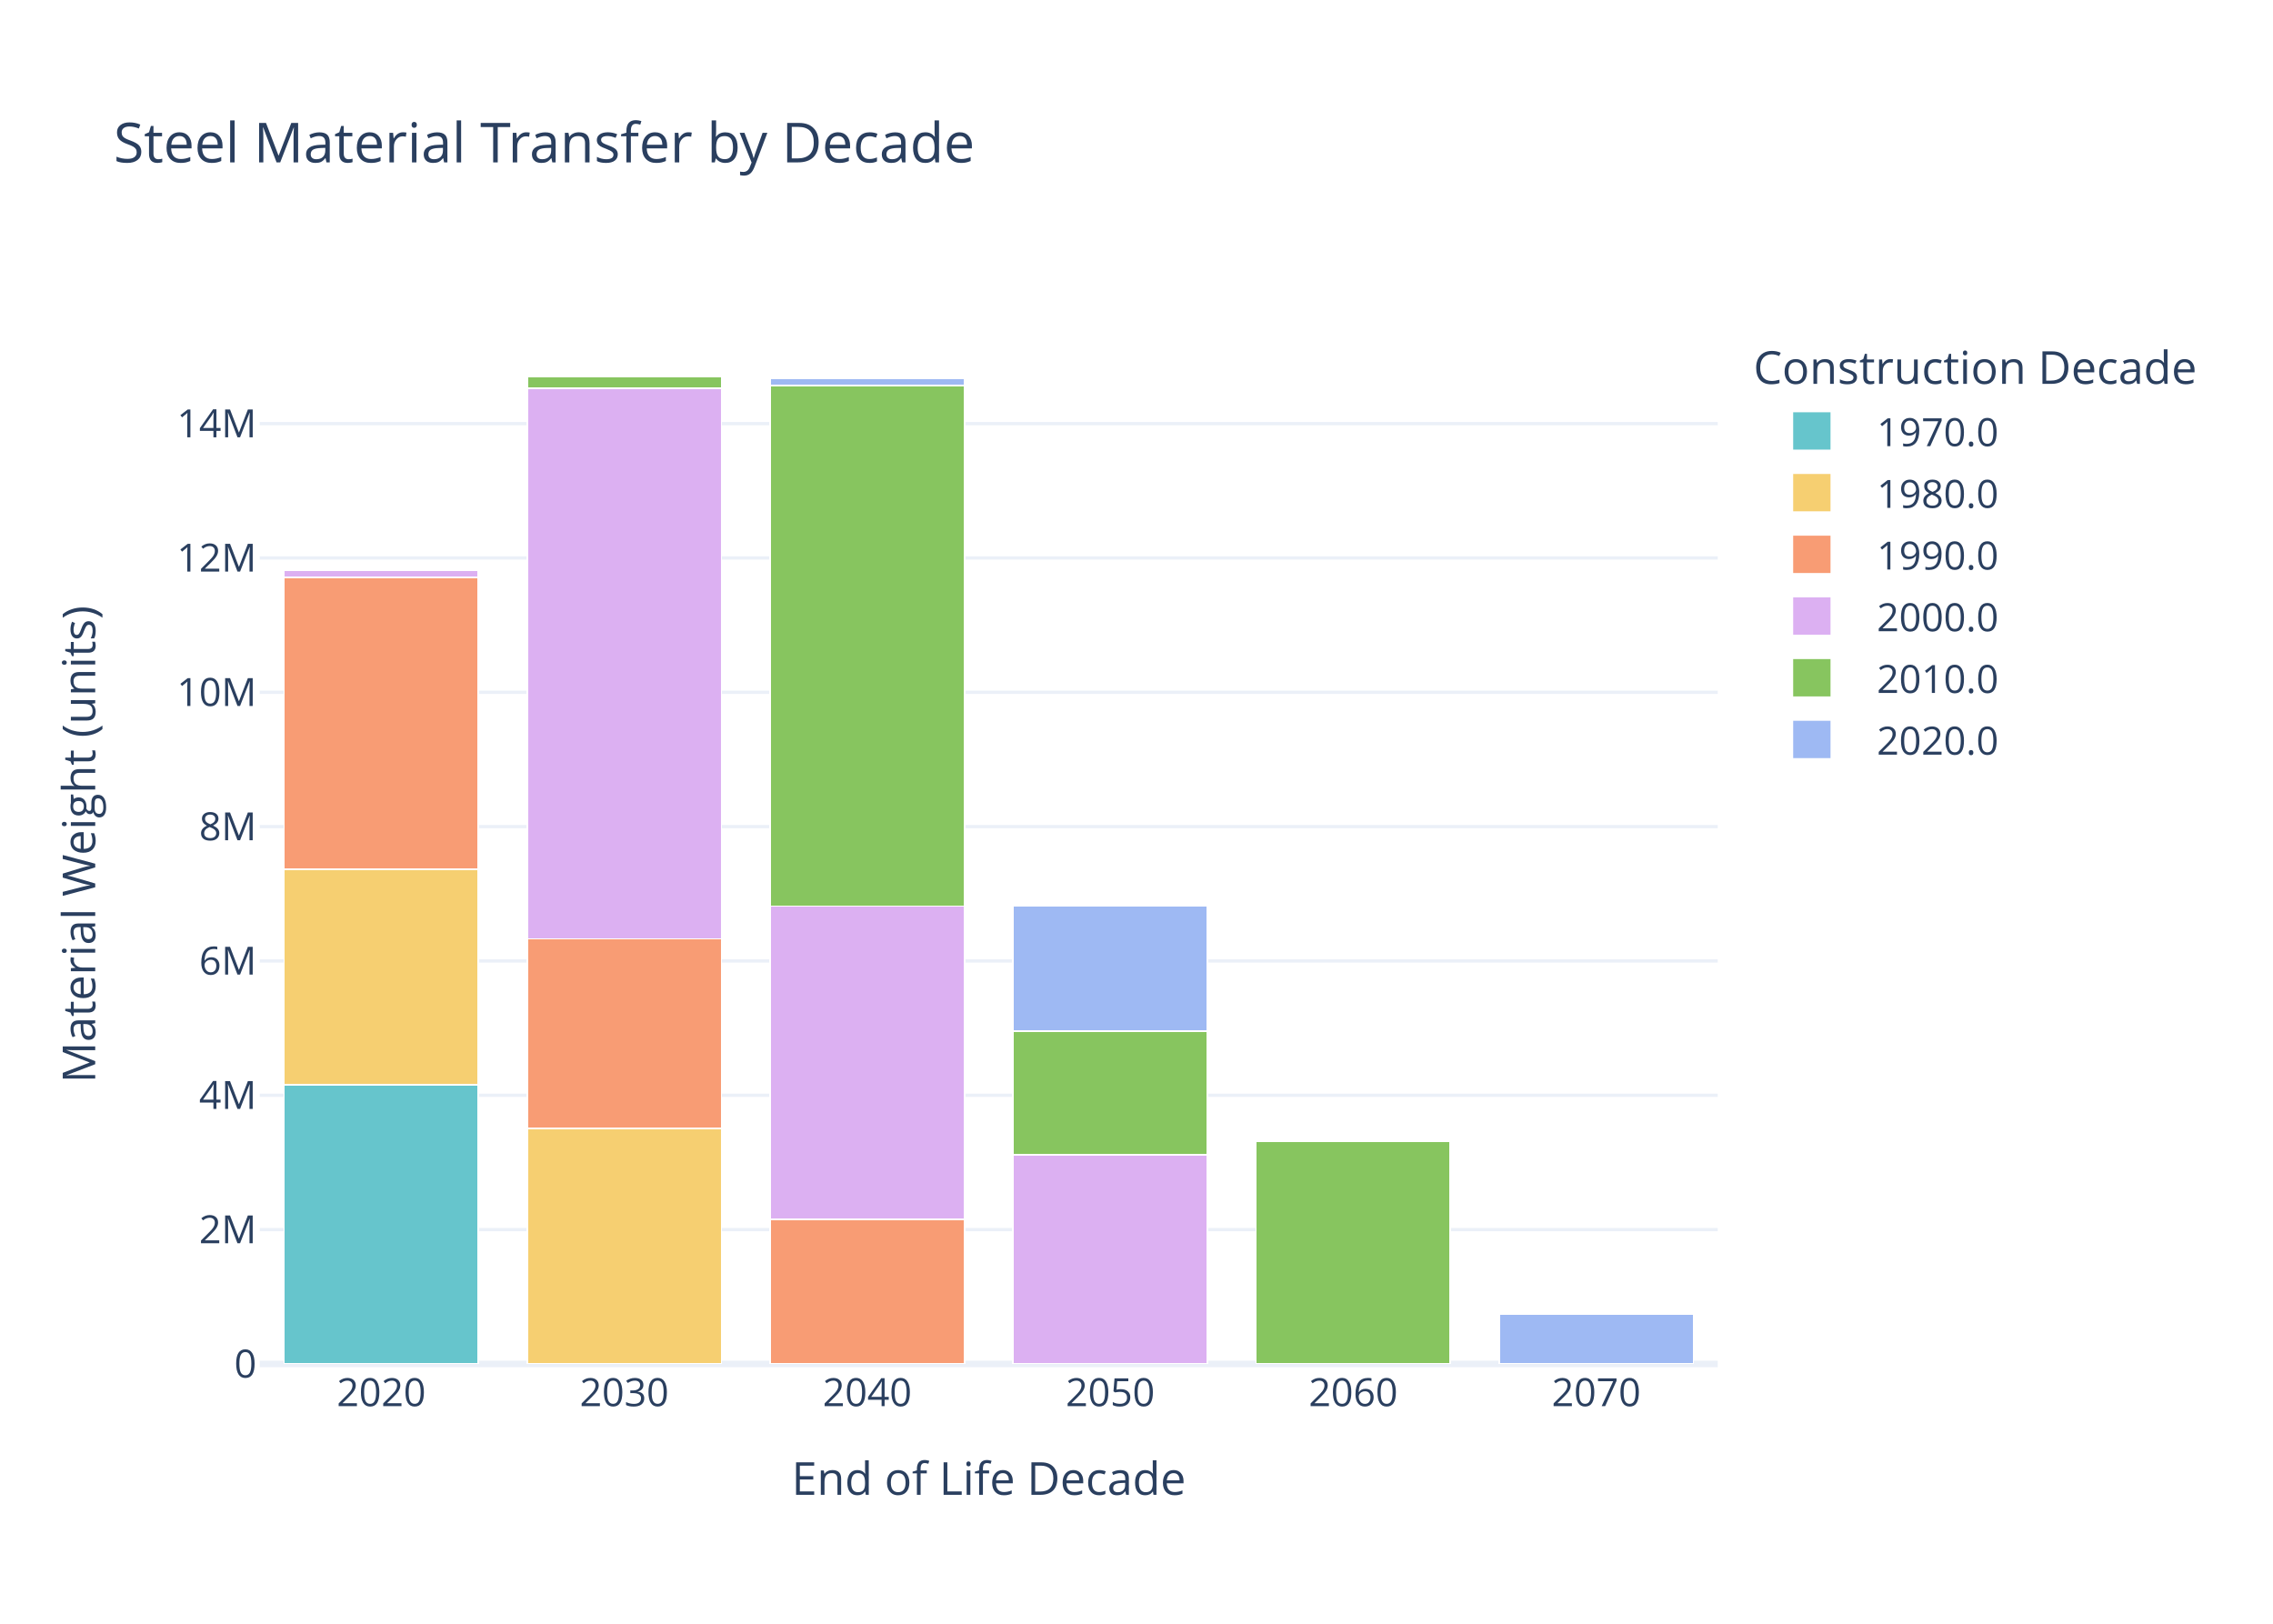
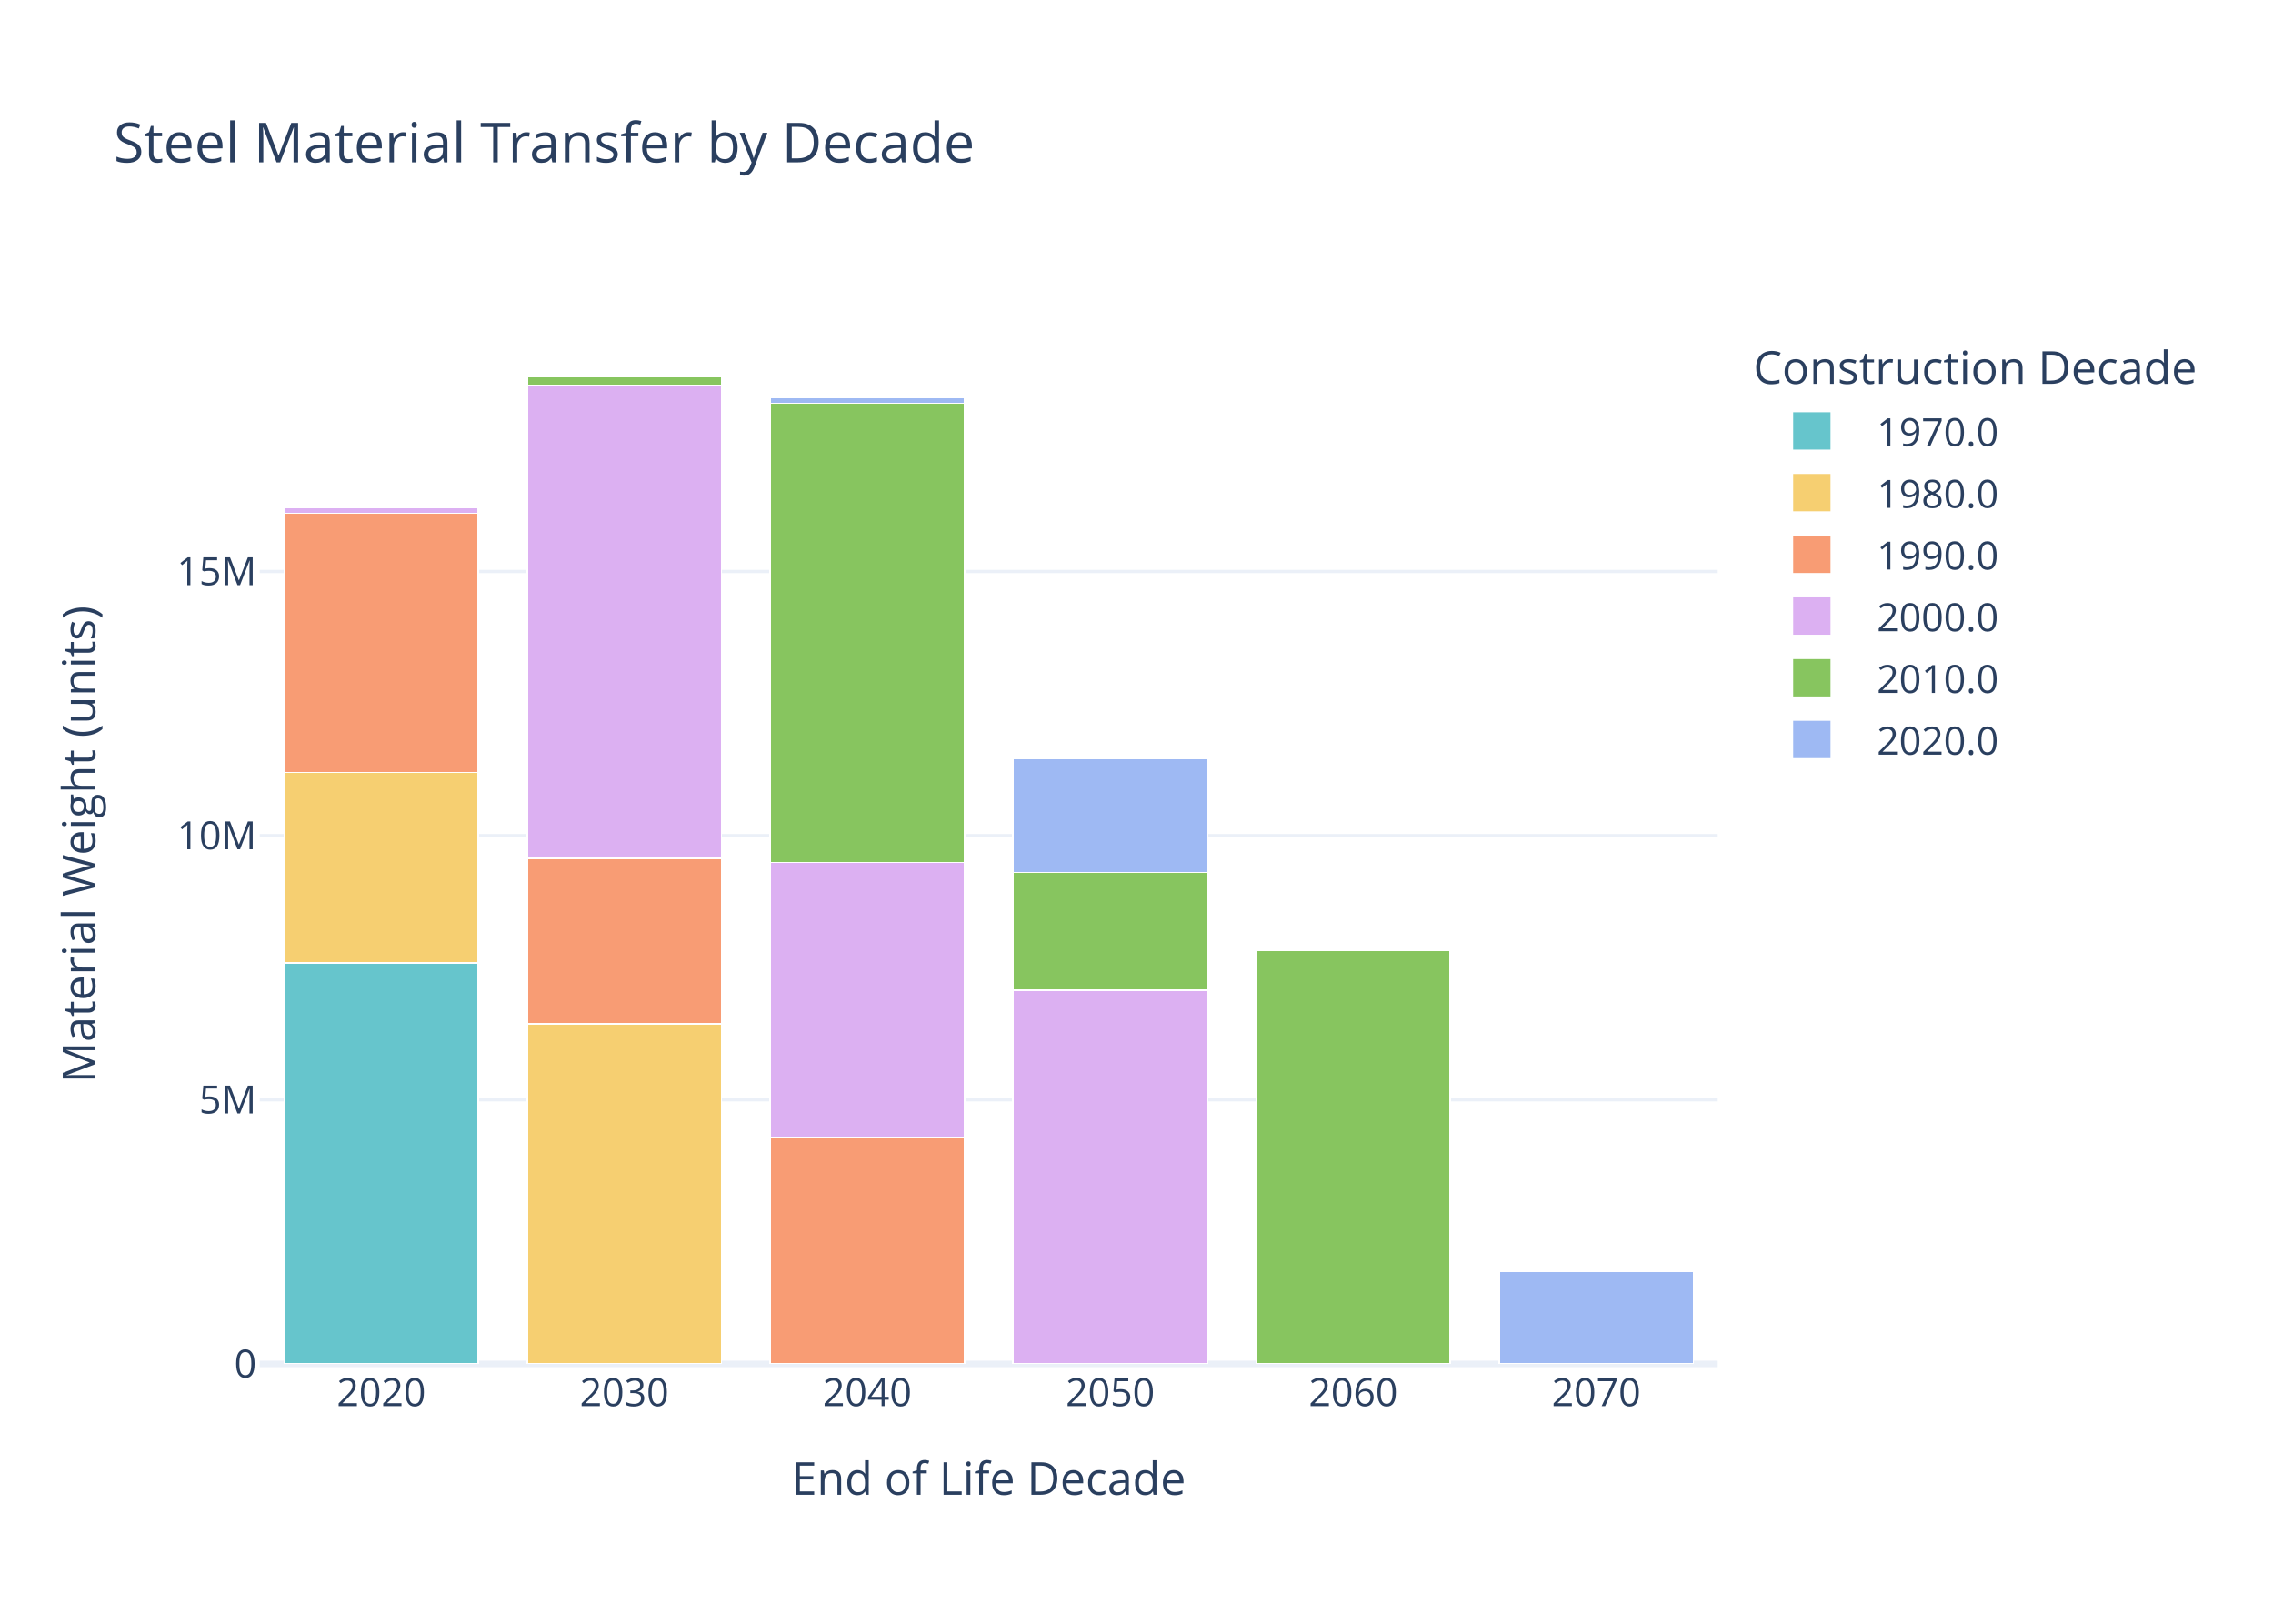
<svg xmlns="http://www.w3.org/2000/svg" class="main-svg" width="700" height="500" style="" viewBox="0 0 700 500">
  <rect x="0" y="0" width="700" height="500" style="fill: rgb(255, 255, 255); fill-opacity: 1;" />
-   <defs id="defs-ae20bb">
+   <defs id="defs-28206d">
    <g class="clips">
-       <clipPath id="clipae20bbxyplot" class="plotclip">
+       <clipPath id="clip28206dxyplot" class="plotclip">
        <rect width="449" height="320" />
      </clipPath>
-       <clipPath class="axesclip" id="clipae20bbx">
+       <clipPath class="axesclip" id="clip28206dx">
        <rect x="80" y="0" width="449" height="500" />
      </clipPath>
-       <clipPath class="axesclip" id="clipae20bby">
+       <clipPath class="axesclip" id="clip28206dy">
        <rect x="0" y="100" width="700" height="320" />
      </clipPath>
-       <clipPath class="axesclip" id="clipae20bbxy">
+       <clipPath class="axesclip" id="clip28206dxy">
        <rect x="80" y="100" width="449" height="320" />
      </clipPath>
    </g>
    <g class="gradients" />
    <g class="patterns" />
  </defs>
  <g class="bglayer" />
  <g class="layer-below">
    <g class="imagelayer" />
    <g class="shapelayer" />
  </g>
  <g class="cartesianlayer">
    <g class="subplot xy">
      <g class="layer-subplot">
        <g class="shapelayer" />
        <g class="imagelayer" />
      </g>
      <g class="minor-gridlayer">
        <g class="x" />
        <g class="y" />
      </g>
      <g class="gridlayer">
        <g class="x" />
        <g class="y">
-           <path class="ygrid crisp" transform="translate(0,378.64)" d="M80,0h449" style="stroke: rgb(235, 240, 248); stroke-opacity: 1; stroke-width: 1px;" />
-           <path class="ygrid crisp" transform="translate(0,337.27)" d="M80,0h449" style="stroke: rgb(235, 240, 248); stroke-opacity: 1; stroke-width: 1px;" />
-           <path class="ygrid crisp" transform="translate(0,295.91)" d="M80,0h449" style="stroke: rgb(235, 240, 248); stroke-opacity: 1; stroke-width: 1px;" />
-           <path class="ygrid crisp" transform="translate(0,254.54)" d="M80,0h449" style="stroke: rgb(235, 240, 248); stroke-opacity: 1; stroke-width: 1px;" />
-           <path class="ygrid crisp" transform="translate(0,213.18)" d="M80,0h449" style="stroke: rgb(235, 240, 248); stroke-opacity: 1; stroke-width: 1px;" />
-           <path class="ygrid crisp" transform="translate(0,171.81)" d="M80,0h449" style="stroke: rgb(235, 240, 248); stroke-opacity: 1; stroke-width: 1px;" />
-           <path class="ygrid crisp" transform="translate(0,130.45)" d="M80,0h449" style="stroke: rgb(235, 240, 248); stroke-opacity: 1; stroke-width: 1px;" />
+           <path class="ygrid crisp" transform="translate(0,338.66)" d="M80,0h449" style="stroke: rgb(235, 240, 248); stroke-opacity: 1; stroke-width: 1px;" />
+           <path class="ygrid crisp" transform="translate(0,257.32)" d="M80,0h449" style="stroke: rgb(235, 240, 248); stroke-opacity: 1; stroke-width: 1px;" />
+           <path class="ygrid crisp" transform="translate(0,175.98)" d="M80,0h449" style="stroke: rgb(235, 240, 248); stroke-opacity: 1; stroke-width: 1px;" />
        </g>
      </g>
      <g class="zerolinelayer">
        <path class="yzl zl crisp" transform="translate(0,420)" d="M80,0h449" style="stroke: rgb(235, 240, 248); stroke-opacity: 1; stroke-width: 2px;" />
      </g>
      <path class="xlines-below" />
      <path class="ylines-below" />
      <g class="overlines-below" />
      <g class="xaxislayer-below" />
      <g class="yaxislayer-below" />
      <g class="overaxes-below" />
-       <g class="plot" transform="translate(80,100)" clip-path="url(#clipae20bbxyplot)">
+       <g class="plot" transform="translate(80,100)" clip-path="url(#clip28206dxyplot)">
        <g class="barlayer mlayer">
          <g class="trace bars" shape-rendering="crispEdges" style="opacity: 1;">
            <g class="points">
              <g class="point">
-                 <path d="M7.48,320V234.12H67.35V320Z" style="vector-effect: none; opacity: 1; stroke-width: 0.5px; fill: rgb(102, 197, 204); fill-opacity: 1; stroke: rgb(255, 255, 255); stroke-opacity: 1;" />
+                 <path d="M7.48,320V196.63H67.35V320Z" style="vector-effect: none; opacity: 1; stroke-width: 0.5px; fill: rgb(102, 197, 204); fill-opacity: 1; stroke: rgb(255, 255, 255); stroke-opacity: 1;" />
              </g>
              <g class="point">
                <path d="M82.32,320V320H142.18V320Z" style="vector-effect: none; opacity: 1; stroke-width: 0.5px; fill: rgb(102, 197, 204); fill-opacity: 1; stroke: rgb(255, 255, 255); stroke-opacity: 1;" />
              </g>
              <g class="point">
                <path d="M157.15,320V320H217.02V320Z" style="vector-effect: none; opacity: 1; stroke-width: 0.5px; fill: rgb(102, 197, 204); fill-opacity: 1; stroke: rgb(255, 255, 255); stroke-opacity: 1;" />
              </g>
              <g class="point">
                <path d="M231.98,320V320H291.85V320Z" style="vector-effect: none; opacity: 1; stroke-width: 0.5px; fill: rgb(102, 197, 204); fill-opacity: 1; stroke: rgb(255, 255, 255); stroke-opacity: 1;" />
              </g>
              <g class="point">
                <path d="M306.82,320V320H366.68V320Z" style="vector-effect: none; opacity: 1; stroke-width: 0.5px; fill: rgb(102, 197, 204); fill-opacity: 1; stroke: rgb(255, 255, 255); stroke-opacity: 1;" />
              </g>
              <g class="point">
                <path d="M381.65,320V320H441.52V320Z" style="vector-effect: none; opacity: 1; stroke-width: 0.5px; fill: rgb(102, 197, 204); fill-opacity: 1; stroke: rgb(255, 255, 255); stroke-opacity: 1;" />
              </g>
            </g>
          </g>
          <g class="trace bars" shape-rendering="crispEdges" style="opacity: 1;">
            <g class="points">
              <g class="point">
-                 <path d="M7.48,234.12V167.71H67.35V234.12Z" style="vector-effect: none; opacity: 1; stroke-width: 0.5px; fill: rgb(246, 207, 113); fill-opacity: 1; stroke: rgb(255, 255, 255); stroke-opacity: 1;" />
-               </g>
-               <g class="point">
-                 <path d="M82.32,320V247.5H142.18V320Z" style="vector-effect: none; opacity: 1; stroke-width: 0.5px; fill: rgb(246, 207, 113); fill-opacity: 1; stroke: rgb(255, 255, 255); stroke-opacity: 1;" />
+                 <path d="M7.48,196.63V137.84H67.35V196.63Z" style="vector-effect: none; opacity: 1; stroke-width: 0.5px; fill: rgb(246, 207, 113); fill-opacity: 1; stroke: rgb(255, 255, 255); stroke-opacity: 1;" />
+               </g>
+               <g class="point">
+                 <path d="M82.32,320V215.33H142.18V320Z" style="vector-effect: none; opacity: 1; stroke-width: 0.5px; fill: rgb(246, 207, 113); fill-opacity: 1; stroke: rgb(255, 255, 255); stroke-opacity: 1;" />
              </g>
              <g class="point">
                <path d="M157.15,320V320H217.02V320Z" style="vector-effect: none; opacity: 1; stroke-width: 0.5px; fill: rgb(246, 207, 113); fill-opacity: 1; stroke: rgb(255, 255, 255); stroke-opacity: 1;" />
              </g>
              <g class="point">
                <path d="M231.98,320V320H291.85V320Z" style="vector-effect: none; opacity: 1; stroke-width: 0.5px; fill: rgb(246, 207, 113); fill-opacity: 1; stroke: rgb(255, 255, 255); stroke-opacity: 1;" />
              </g>
              <g class="point">
                <path d="M306.82,320V320H366.68V320Z" style="vector-effect: none; opacity: 1; stroke-width: 0.5px; fill: rgb(246, 207, 113); fill-opacity: 1; stroke: rgb(255, 255, 255); stroke-opacity: 1;" />
              </g>
              <g class="point">
                <path d="M381.65,320V320H441.52V320Z" style="vector-effect: none; opacity: 1; stroke-width: 0.5px; fill: rgb(246, 207, 113); fill-opacity: 1; stroke: rgb(255, 255, 255); stroke-opacity: 1;" />
              </g>
            </g>
          </g>
          <g class="trace bars" shape-rendering="crispEdges" style="opacity: 1;">
            <g class="points">
              <g class="point">
-                 <path d="M7.48,167.71V77.77H67.35V167.71Z" style="vector-effect: none; opacity: 1; stroke-width: 0.5px; fill: rgb(248, 156, 116); fill-opacity: 1; stroke: rgb(255, 255, 255); stroke-opacity: 1;" />
-               </g>
-               <g class="point">
-                 <path d="M82.32,247.5V189.11H142.18V247.5Z" style="vector-effect: none; opacity: 1; stroke-width: 0.5px; fill: rgb(248, 156, 116); fill-opacity: 1; stroke: rgb(255, 255, 255); stroke-opacity: 1;" />
-               </g>
-               <g class="point">
-                 <path d="M157.15,320V275.54H217.02V320Z" style="vector-effect: none; opacity: 1; stroke-width: 0.5px; fill: rgb(248, 156, 116); fill-opacity: 1; stroke: rgb(255, 255, 255); stroke-opacity: 1;" />
+                 <path d="M7.48,137.84V58.07H67.35V137.84Z" style="vector-effect: none; opacity: 1; stroke-width: 0.5px; fill: rgb(248, 156, 116); fill-opacity: 1; stroke: rgb(255, 255, 255); stroke-opacity: 1;" />
+               </g>
+               <g class="point">
+                 <path d="M82.32,215.33V164.34H142.18V215.33Z" style="vector-effect: none; opacity: 1; stroke-width: 0.5px; fill: rgb(248, 156, 116); fill-opacity: 1; stroke: rgb(255, 255, 255); stroke-opacity: 1;" />
+               </g>
+               <g class="point">
+                 <path d="M157.15,320V250.14H217.02V320Z" style="vector-effect: none; opacity: 1; stroke-width: 0.5px; fill: rgb(248, 156, 116); fill-opacity: 1; stroke: rgb(255, 255, 255); stroke-opacity: 1;" />
              </g>
              <g class="point">
                <path d="M231.98,320V320H291.85V320Z" style="vector-effect: none; opacity: 1; stroke-width: 0.5px; fill: rgb(248, 156, 116); fill-opacity: 1; stroke: rgb(255, 255, 255); stroke-opacity: 1;" />
              </g>
              <g class="point">
                <path d="M306.82,320V320H366.68V320Z" style="vector-effect: none; opacity: 1; stroke-width: 0.5px; fill: rgb(248, 156, 116); fill-opacity: 1; stroke: rgb(255, 255, 255); stroke-opacity: 1;" />
              </g>
              <g class="point">
                <path d="M381.65,320V320H441.52V320Z" style="vector-effect: none; opacity: 1; stroke-width: 0.5px; fill: rgb(248, 156, 116); fill-opacity: 1; stroke: rgb(255, 255, 255); stroke-opacity: 1;" />
              </g>
            </g>
          </g>
          <g class="trace bars" shape-rendering="crispEdges" style="opacity: 1;">
            <g class="points">
              <g class="point">
-                 <path d="M7.48,77.77V75.48H67.35V77.77Z" style="vector-effect: none; opacity: 1; stroke-width: 0.5px; fill: rgb(220, 176, 242); fill-opacity: 1; stroke: rgb(255, 255, 255); stroke-opacity: 1;" />
-               </g>
-               <g class="point">
-                 <path d="M82.32,189.11V19.55H142.18V189.11Z" style="vector-effect: none; opacity: 1; stroke-width: 0.5px; fill: rgb(220, 176, 242); fill-opacity: 1; stroke: rgb(255, 255, 255); stroke-opacity: 1;" />
-               </g>
-               <g class="point">
-                 <path d="M157.15,275.54V179.05H217.02V275.54Z" style="vector-effect: none; opacity: 1; stroke-width: 0.5px; fill: rgb(220, 176, 242); fill-opacity: 1; stroke: rgb(255, 255, 255); stroke-opacity: 1;" />
-               </g>
-               <g class="point">
-                 <path d="M231.98,320V255.68H291.85V320Z" style="vector-effect: none; opacity: 1; stroke-width: 0.5px; fill: rgb(220, 176, 242); fill-opacity: 1; stroke: rgb(255, 255, 255); stroke-opacity: 1;" />
+                 <path d="M7.48,58.07V56.27H67.35V58.07Z" style="vector-effect: none; opacity: 1; stroke-width: 0.5px; fill: rgb(220, 176, 242); fill-opacity: 1; stroke: rgb(255, 255, 255); stroke-opacity: 1;" />
+               </g>
+               <g class="point">
+                 <path d="M82.32,164.34V18.8H142.18V164.34Z" style="vector-effect: none; opacity: 1; stroke-width: 0.5px; fill: rgb(220, 176, 242); fill-opacity: 1; stroke: rgb(255, 255, 255); stroke-opacity: 1;" />
+               </g>
+               <g class="point">
+                 <path d="M157.15,250.14V165.59H217.02V250.14Z" style="vector-effect: none; opacity: 1; stroke-width: 0.5px; fill: rgb(220, 176, 242); fill-opacity: 1; stroke: rgb(255, 255, 255); stroke-opacity: 1;" />
+               </g>
+               <g class="point">
+                 <path d="M231.98,320V204.92H291.85V320Z" style="vector-effect: none; opacity: 1; stroke-width: 0.5px; fill: rgb(220, 176, 242); fill-opacity: 1; stroke: rgb(255, 255, 255); stroke-opacity: 1;" />
              </g>
              <g class="point">
                <path d="M306.82,320V320H366.68V320Z" style="vector-effect: none; opacity: 1; stroke-width: 0.5px; fill: rgb(220, 176, 242); fill-opacity: 1; stroke: rgb(255, 255, 255); stroke-opacity: 1;" />
              </g>
              <g class="point">
                <path d="M381.65,320V320H441.52V320Z" style="vector-effect: none; opacity: 1; stroke-width: 0.5px; fill: rgb(220, 176, 242); fill-opacity: 1; stroke: rgb(255, 255, 255); stroke-opacity: 1;" />
              </g>
            </g>
          </g>
          <g class="trace bars" shape-rendering="crispEdges" style="opacity: 1;">
            <g class="points">
              <g class="point">
-                 <path d="M7.48,75.48V75.48H67.35V75.48Z" style="vector-effect: none; opacity: 1; stroke-width: 0.5px; fill: rgb(135, 197, 95); fill-opacity: 1; stroke: rgb(255, 255, 255); stroke-opacity: 1;" />
-               </g>
-               <g class="point">
-                 <path d="M82.32,19.55V16H142.18V19.55Z" style="vector-effect: none; opacity: 1; stroke-width: 0.5px; fill: rgb(135, 197, 95); fill-opacity: 1; stroke: rgb(255, 255, 255); stroke-opacity: 1;" />
-               </g>
-               <g class="point">
-                 <path d="M157.15,179.05V18.79H217.02V179.05Z" style="vector-effect: none; opacity: 1; stroke-width: 0.5px; fill: rgb(135, 197, 95); fill-opacity: 1; stroke: rgb(255, 255, 255); stroke-opacity: 1;" />
-               </g>
-               <g class="point">
-                 <path d="M231.98,255.68V217.46H291.85V255.68Z" style="vector-effect: none; opacity: 1; stroke-width: 0.5px; fill: rgb(135, 197, 95); fill-opacity: 1; stroke: rgb(255, 255, 255); stroke-opacity: 1;" />
-               </g>
-               <g class="point">
-                 <path d="M306.82,320V251.38H366.68V320Z" style="vector-effect: none; opacity: 1; stroke-width: 0.5px; fill: rgb(135, 197, 95); fill-opacity: 1; stroke: rgb(255, 255, 255); stroke-opacity: 1;" />
+                 <path d="M7.48,56.27V56.27H67.35V56.27Z" style="vector-effect: none; opacity: 1; stroke-width: 0.5px; fill: rgb(135, 197, 95); fill-opacity: 1; stroke: rgb(255, 255, 255); stroke-opacity: 1;" />
+               </g>
+               <g class="point">
+                 <path d="M82.32,18.8V16H142.18V18.8Z" style="vector-effect: none; opacity: 1; stroke-width: 0.5px; fill: rgb(135, 197, 95); fill-opacity: 1; stroke: rgb(255, 255, 255); stroke-opacity: 1;" />
+               </g>
+               <g class="point">
+                 <path d="M157.15,165.59V24.18H217.02V165.59Z" style="vector-effect: none; opacity: 1; stroke-width: 0.5px; fill: rgb(135, 197, 95); fill-opacity: 1; stroke: rgb(255, 255, 255); stroke-opacity: 1;" />
+               </g>
+               <g class="point">
+                 <path d="M231.98,204.92V168.68H291.85V204.92Z" style="vector-effect: none; opacity: 1; stroke-width: 0.5px; fill: rgb(135, 197, 95); fill-opacity: 1; stroke: rgb(255, 255, 255); stroke-opacity: 1;" />
+               </g>
+               <g class="point">
+                 <path d="M306.82,320V192.65H366.68V320Z" style="vector-effect: none; opacity: 1; stroke-width: 0.5px; fill: rgb(135, 197, 95); fill-opacity: 1; stroke: rgb(255, 255, 255); stroke-opacity: 1;" />
              </g>
              <g class="point">
                <path d="M381.65,320V320H441.52V320Z" style="vector-effect: none; opacity: 1; stroke-width: 0.5px; fill: rgb(135, 197, 95); fill-opacity: 1; stroke: rgb(255, 255, 255); stroke-opacity: 1;" />
              </g>
            </g>
          </g>
          <g class="trace bars" shape-rendering="crispEdges" style="opacity: 1;">
            <g class="points">
              <g class="point">
-                 <path d="M7.48,75.48V75.48H67.35V75.48Z" style="vector-effect: none; opacity: 1; stroke-width: 0.5px; fill: rgb(158, 185, 243); fill-opacity: 1; stroke: rgb(255, 255, 255); stroke-opacity: 1;" />
+                 <path d="M7.48,56.27V56.27H67.35V56.27Z" style="vector-effect: none; opacity: 1; stroke-width: 0.5px; fill: rgb(158, 185, 243); fill-opacity: 1; stroke: rgb(255, 255, 255); stroke-opacity: 1;" />
              </g>
              <g class="point">
                <path d="M82.32,16V16H142.18V16Z" style="vector-effect: none; opacity: 1; stroke-width: 0.5px; fill: rgb(158, 185, 243); fill-opacity: 1; stroke: rgb(255, 255, 255); stroke-opacity: 1;" />
              </g>
              <g class="point">
-                 <path d="M157.15,18.79V16.49H217.02V18.79Z" style="vector-effect: none; opacity: 1; stroke-width: 0.5px; fill: rgb(158, 185, 243); fill-opacity: 1; stroke: rgb(255, 255, 255); stroke-opacity: 1;" />
-               </g>
-               <g class="point">
-                 <path d="M231.98,217.46V178.83H291.85V217.46Z" style="vector-effect: none; opacity: 1; stroke-width: 0.5px; fill: rgb(158, 185, 243); fill-opacity: 1; stroke: rgb(255, 255, 255); stroke-opacity: 1;" />
-               </g>
-               <g class="point">
-                 <path d="M306.82,251.38V251.38H366.68V251.38Z" style="vector-effect: none; opacity: 1; stroke-width: 0.5px; fill: rgb(158, 185, 243); fill-opacity: 1; stroke: rgb(255, 255, 255); stroke-opacity: 1;" />
-               </g>
-               <g class="point">
-                 <path d="M381.65,320V304.73H441.52V320Z" style="vector-effect: none; opacity: 1; stroke-width: 0.5px; fill: rgb(158, 185, 243); fill-opacity: 1; stroke: rgb(255, 255, 255); stroke-opacity: 1;" />
+                 <path d="M157.15,24.18V22.37H217.02V24.18Z" style="vector-effect: none; opacity: 1; stroke-width: 0.5px; fill: rgb(158, 185, 243); fill-opacity: 1; stroke: rgb(255, 255, 255); stroke-opacity: 1;" />
+               </g>
+               <g class="point">
+                 <path d="M231.98,168.68V133.42H291.85V168.68Z" style="vector-effect: none; opacity: 1; stroke-width: 0.5px; fill: rgb(158, 185, 243); fill-opacity: 1; stroke: rgb(255, 255, 255); stroke-opacity: 1;" />
+               </g>
+               <g class="point">
+                 <path d="M306.82,192.65V192.65H366.68V192.65Z" style="vector-effect: none; opacity: 1; stroke-width: 0.5px; fill: rgb(158, 185, 243); fill-opacity: 1; stroke: rgb(255, 255, 255); stroke-opacity: 1;" />
+               </g>
+               <g class="point">
+                 <path d="M381.65,320V291.61H441.52V320Z" style="vector-effect: none; opacity: 1; stroke-width: 0.5px; fill: rgb(158, 185, 243); fill-opacity: 1; stroke: rgb(255, 255, 255); stroke-opacity: 1;" />
              </g>
            </g>
          </g>
        </g>
      </g>
      <g class="overplot" />
      <path class="xlines-above crisp" d="M0,0" style="fill: none;" />
      <path class="ylines-above crisp" d="M0,0" style="fill: none;" />
      <g class="overlines-above" />
      <g class="xaxislayer-above">
        <g class="xtick">
          <text text-anchor="middle" x="0" y="433" transform="translate(117.42,0)" style="font-family: 'Open Sans', verdana, arial, sans-serif; font-size: 12px; fill: rgb(42, 63, 95); fill-opacity: 1; white-space: pre; opacity: 1;">2020</text>
        </g>
        <g class="xtick">
          <text text-anchor="middle" x="0" y="433" style="font-family: 'Open Sans', verdana, arial, sans-serif; font-size: 12px; fill: rgb(42, 63, 95); fill-opacity: 1; white-space: pre; opacity: 1;" transform="translate(192.25,0)">2030</text>
        </g>
        <g class="xtick">
          <text text-anchor="middle" x="0" y="433" style="font-family: 'Open Sans', verdana, arial, sans-serif; font-size: 12px; fill: rgb(42, 63, 95); fill-opacity: 1; white-space: pre; opacity: 1;" transform="translate(267.08,0)">2040</text>
        </g>
        <g class="xtick">
          <text text-anchor="middle" x="0" y="433" style="font-family: 'Open Sans', verdana, arial, sans-serif; font-size: 12px; fill: rgb(42, 63, 95); fill-opacity: 1; white-space: pre; opacity: 1;" transform="translate(341.92,0)">2050</text>
        </g>
        <g class="xtick">
          <text text-anchor="middle" x="0" y="433" style="font-family: 'Open Sans', verdana, arial, sans-serif; font-size: 12px; fill: rgb(42, 63, 95); fill-opacity: 1; white-space: pre; opacity: 1;" transform="translate(416.75,0)">2060</text>
        </g>
        <g class="xtick">
          <text text-anchor="middle" x="0" y="433" style="font-family: 'Open Sans', verdana, arial, sans-serif; font-size: 12px; fill: rgb(42, 63, 95); fill-opacity: 1; white-space: pre; opacity: 1;" transform="translate(491.58,0)">2070</text>
        </g>
      </g>
      <g class="yaxislayer-above">
        <g class="ytick">
          <text text-anchor="end" x="79" y="4.2" transform="translate(0,420)" style="font-family: 'Open Sans', verdana, arial, sans-serif; font-size: 12px; fill: rgb(42, 63, 95); fill-opacity: 1; white-space: pre; opacity: 1;">0</text>
        </g>
        <g class="ytick">
-           <text text-anchor="end" x="79" y="4.2" style="font-family: 'Open Sans', verdana, arial, sans-serif; font-size: 12px; fill: rgb(42, 63, 95); fill-opacity: 1; white-space: pre; opacity: 1;" transform="translate(0,378.64)">2M</text>
+           <text text-anchor="end" x="79" y="4.2" style="font-family: 'Open Sans', verdana, arial, sans-serif; font-size: 12px; fill: rgb(42, 63, 95); fill-opacity: 1; white-space: pre; opacity: 1;" transform="translate(0,338.66)">5M</text>
        </g>
        <g class="ytick">
-           <text text-anchor="end" x="79" y="4.2" style="font-family: 'Open Sans', verdana, arial, sans-serif; font-size: 12px; fill: rgb(42, 63, 95); fill-opacity: 1; white-space: pre; opacity: 1;" transform="translate(0,337.27)">4M</text>
+           <text text-anchor="end" x="79" y="4.2" style="font-family: 'Open Sans', verdana, arial, sans-serif; font-size: 12px; fill: rgb(42, 63, 95); fill-opacity: 1; white-space: pre; opacity: 1;" transform="translate(0,257.32)">10M</text>
        </g>
        <g class="ytick">
-           <text text-anchor="end" x="79" y="4.2" style="font-family: 'Open Sans', verdana, arial, sans-serif; font-size: 12px; fill: rgb(42, 63, 95); fill-opacity: 1; white-space: pre; opacity: 1;" transform="translate(0,295.91)">6M</text>
-         </g>
-         <g class="ytick">
-           <text text-anchor="end" x="79" y="4.2" style="font-family: 'Open Sans', verdana, arial, sans-serif; font-size: 12px; fill: rgb(42, 63, 95); fill-opacity: 1; white-space: pre; opacity: 1;" transform="translate(0,254.54)">8M</text>
-         </g>
-         <g class="ytick">
-           <text text-anchor="end" x="79" y="4.2" style="font-family: 'Open Sans', verdana, arial, sans-serif; font-size: 12px; fill: rgb(42, 63, 95); fill-opacity: 1; white-space: pre; opacity: 1;" transform="translate(0,213.18)">10M</text>
-         </g>
-         <g class="ytick">
-           <text text-anchor="end" x="79" y="4.2" style="font-family: 'Open Sans', verdana, arial, sans-serif; font-size: 12px; fill: rgb(42, 63, 95); fill-opacity: 1; white-space: pre; opacity: 1;" transform="translate(0,171.81)">12M</text>
-         </g>
-         <g class="ytick">
-           <text text-anchor="end" x="79" y="4.2" style="font-family: 'Open Sans', verdana, arial, sans-serif; font-size: 12px; fill: rgb(42, 63, 95); fill-opacity: 1; white-space: pre; opacity: 1;" transform="translate(0,130.45)">14M</text>
+           <text text-anchor="end" x="79" y="4.2" style="font-family: 'Open Sans', verdana, arial, sans-serif; font-size: 12px; fill: rgb(42, 63, 95); fill-opacity: 1; white-space: pre; opacity: 1;" transform="translate(0,175.98)">15M</text>
        </g>
      </g>
      <g class="overaxes-above" />
    </g>
  </g>
  <g class="polarlayer" />
  <g class="smithlayer" />
  <g class="ternarylayer" />
  <g class="geolayer" />
  <g class="funnelarealayer" />
  <g class="pielayer" />
  <g class="iciclelayer" />
  <g class="treemaplayer" />
  <g class="sunburstlayer" />
  <g class="glimages" />
-   <defs id="topdefs-ae20bb">
+   <defs id="topdefs-28206d">
    <g class="clips" />
-     <clipPath id="legendae20bb">
+     <clipPath id="legend28206d">
      <rect width="150" height="143" x="0" y="0" />
    </clipPath>
  </defs>
  <g class="layer-above">
    <g class="imagelayer" />
    <g class="shapelayer" />
  </g>
  <g class="infolayer">
    <g class="legend" pointer-events="all" transform="translate(537.98,100)">
-       <rect class="bg" shape-rendering="crispEdges" style="stroke: rgb(68, 68, 68); stroke-opacity: 1; fill: rgb(255, 255, 255); fill-opacity: 1; stroke-width: 0px;" width="150" height="143" x="0" y="0" />
-       <g class="scrollbox" transform="" clip-path="url(#legendae20bb)">
+       <rect class="bg" shape-rendering="crispEdges" width="150" height="143" x="0" y="0" style="stroke: rgb(68, 68, 68); stroke-opacity: 1; fill: rgb(255, 255, 255); fill-opacity: 1; stroke-width: 0px;" />
+       <g class="scrollbox" transform="" clip-path="url(#legend28206d)">
        <text class="legendtitletext" text-anchor="start" x="2" y="18.2" style="font-family: 'Open Sans', verdana, arial, sans-serif; font-size: 14px; fill: rgb(42, 63, 95); fill-opacity: 1; white-space: pre;">Construction Decade</text>
        <g class="groups" transform="">
          <g class="traces" transform="translate(0,32.7)" style="opacity: 1;">
            <text class="legendtext" text-anchor="start" x="40" y="4.68" style="font-family: 'Open Sans', verdana, arial, sans-serif; font-size: 12px; fill: rgb(42, 63, 95); fill-opacity: 1; white-space: pre;">1970.0</text>
            <g class="layers" style="opacity: 1;">
              <g class="legendfill" />
              <g class="legendlines" />
              <g class="legendsymbols">
                <g class="legendpoints">
                  <path class="legendundefined" d="M6,6H-6V-6H6Z" transform="translate(20,0)" style="stroke-width: 0.5px; fill: rgb(102, 197, 204); fill-opacity: 1; stroke: rgb(255, 255, 255); stroke-opacity: 1;" />
                </g>
              </g>
            </g>
            <rect class="legendtoggle" x="0" y="-9.5" width="82.891" height="19" style="fill: rgb(0, 0, 0); fill-opacity: 0;" />
          </g>
        </g>
        <g class="groups" transform="">
          <g class="traces" transform="translate(0,51.7)" style="opacity: 1;">
            <text class="legendtext" text-anchor="start" x="40" y="4.68" style="font-family: 'Open Sans', verdana, arial, sans-serif; font-size: 12px; fill: rgb(42, 63, 95); fill-opacity: 1; white-space: pre;">1980.0</text>
            <g class="layers" style="opacity: 1;">
              <g class="legendfill" />
              <g class="legendlines" />
              <g class="legendsymbols">
                <g class="legendpoints">
                  <path class="legendundefined" d="M6,6H-6V-6H6Z" transform="translate(20,0)" style="stroke-width: 0.5px; fill: rgb(246, 207, 113); fill-opacity: 1; stroke: rgb(255, 255, 255); stroke-opacity: 1;" />
                </g>
              </g>
            </g>
            <rect class="legendtoggle" x="0" y="-9.5" width="82.891" height="19" style="fill: rgb(0, 0, 0); fill-opacity: 0;" />
          </g>
        </g>
        <g class="groups" transform="">
          <g class="traces" transform="translate(0,70.7)" style="opacity: 1;">
            <text class="legendtext" text-anchor="start" x="40" y="4.68" style="font-family: 'Open Sans', verdana, arial, sans-serif; font-size: 12px; fill: rgb(42, 63, 95); fill-opacity: 1; white-space: pre;">1990.0</text>
            <g class="layers" style="opacity: 1;">
              <g class="legendfill" />
              <g class="legendlines" />
              <g class="legendsymbols">
                <g class="legendpoints">
                  <path class="legendundefined" d="M6,6H-6V-6H6Z" transform="translate(20,0)" style="stroke-width: 0.5px; fill: rgb(248, 156, 116); fill-opacity: 1; stroke: rgb(255, 255, 255); stroke-opacity: 1;" />
                </g>
              </g>
            </g>
            <rect class="legendtoggle" x="0" y="-9.5" width="82.891" height="19" style="fill: rgb(0, 0, 0); fill-opacity: 0;" />
          </g>
        </g>
        <g class="groups" transform="">
          <g class="traces" transform="translate(0,89.7)" style="opacity: 1;">
            <text class="legendtext" text-anchor="start" x="40" y="4.68" style="font-family: 'Open Sans', verdana, arial, sans-serif; font-size: 12px; fill: rgb(42, 63, 95); fill-opacity: 1; white-space: pre;">2000.0</text>
            <g class="layers" style="opacity: 1;">
              <g class="legendfill" />
              <g class="legendlines" />
              <g class="legendsymbols">
                <g class="legendpoints">
                  <path class="legendundefined" d="M6,6H-6V-6H6Z" transform="translate(20,0)" style="stroke-width: 0.5px; fill: rgb(220, 176, 242); fill-opacity: 1; stroke: rgb(255, 255, 255); stroke-opacity: 1;" />
                </g>
              </g>
            </g>
            <rect class="legendtoggle" x="0" y="-9.5" width="82.891" height="19" style="fill: rgb(0, 0, 0); fill-opacity: 0;" />
          </g>
        </g>
        <g class="groups" transform="">
          <g class="traces" transform="translate(0,108.7)" style="opacity: 1;">
            <text class="legendtext" text-anchor="start" x="40" y="4.68" style="font-family: 'Open Sans', verdana, arial, sans-serif; font-size: 12px; fill: rgb(42, 63, 95); fill-opacity: 1; white-space: pre;">2010.0</text>
            <g class="layers" style="opacity: 1;">
              <g class="legendfill" />
              <g class="legendlines" />
              <g class="legendsymbols">
                <g class="legendpoints">
                  <path class="legendundefined" d="M6,6H-6V-6H6Z" transform="translate(20,0)" style="stroke-width: 0.5px; fill: rgb(135, 197, 95); fill-opacity: 1; stroke: rgb(255, 255, 255); stroke-opacity: 1;" />
                </g>
              </g>
            </g>
            <rect class="legendtoggle" x="0" y="-9.5" width="82.891" height="19" style="fill: rgb(0, 0, 0); fill-opacity: 0;" />
          </g>
        </g>
        <g class="groups" transform="">
          <g class="traces" transform="translate(0,127.7)" style="opacity: 1;">
            <text class="legendtext" text-anchor="start" x="40" y="4.68" style="font-family: 'Open Sans', verdana, arial, sans-serif; font-size: 12px; fill: rgb(42, 63, 95); fill-opacity: 1; white-space: pre;">2020.0</text>
            <g class="layers" style="opacity: 1;">
              <g class="legendfill" />
              <g class="legendlines" />
              <g class="legendsymbols">
                <g class="legendpoints">
                  <path class="legendundefined" d="M6,6H-6V-6H6Z" transform="translate(20,0)" style="stroke-width: 0.5px; fill: rgb(158, 185, 243); fill-opacity: 1; stroke: rgb(255, 255, 255); stroke-opacity: 1;" />
                </g>
              </g>
            </g>
            <rect class="legendtoggle" x="0" y="-9.5" width="82.891" height="19" style="fill: rgb(0, 0, 0); fill-opacity: 0;" />
          </g>
        </g>
      </g>
-       <rect class="scrollbar" rx="20" ry="3" width="0" height="0" style="fill: rgb(128, 139, 164); fill-opacity: 1;" x="0" y="0" />
+       <rect class="scrollbar" rx="20" ry="3" width="0" height="0" x="0" y="0" style="fill: rgb(128, 139, 164); fill-opacity: 1;" />
    </g>
    <g class="g-gtitle">
      <text class="gtitle" x="35" y="50" text-anchor="start" dy="0em" style="font-family: 'Open Sans', verdana, arial, sans-serif; font-size: 17px; fill: rgb(42, 63, 95); opacity: 1; font-weight: normal; white-space: pre;">Steel Material Transfer by Decade</text>
    </g>
    <g class="g-xtitle">
      <text class="xtitle" x="304.5" y="460.3" text-anchor="middle" style="font-family: 'Open Sans', verdana, arial, sans-serif; font-size: 14px; fill: rgb(42, 63, 95); opacity: 1; font-weight: normal; white-space: pre;">End of Life Decade</text>
    </g>
    <g class="g-ytitle">
      <text class="ytitle" transform="rotate(-90,29.325,260)" x="29.325" y="260" text-anchor="middle" style="font-family: 'Open Sans', verdana, arial, sans-serif; font-size: 14px; fill: rgb(42, 63, 95); opacity: 1; font-weight: normal; white-space: pre;">Material Weight (units)</text>
    </g>
  </g>
</svg>
